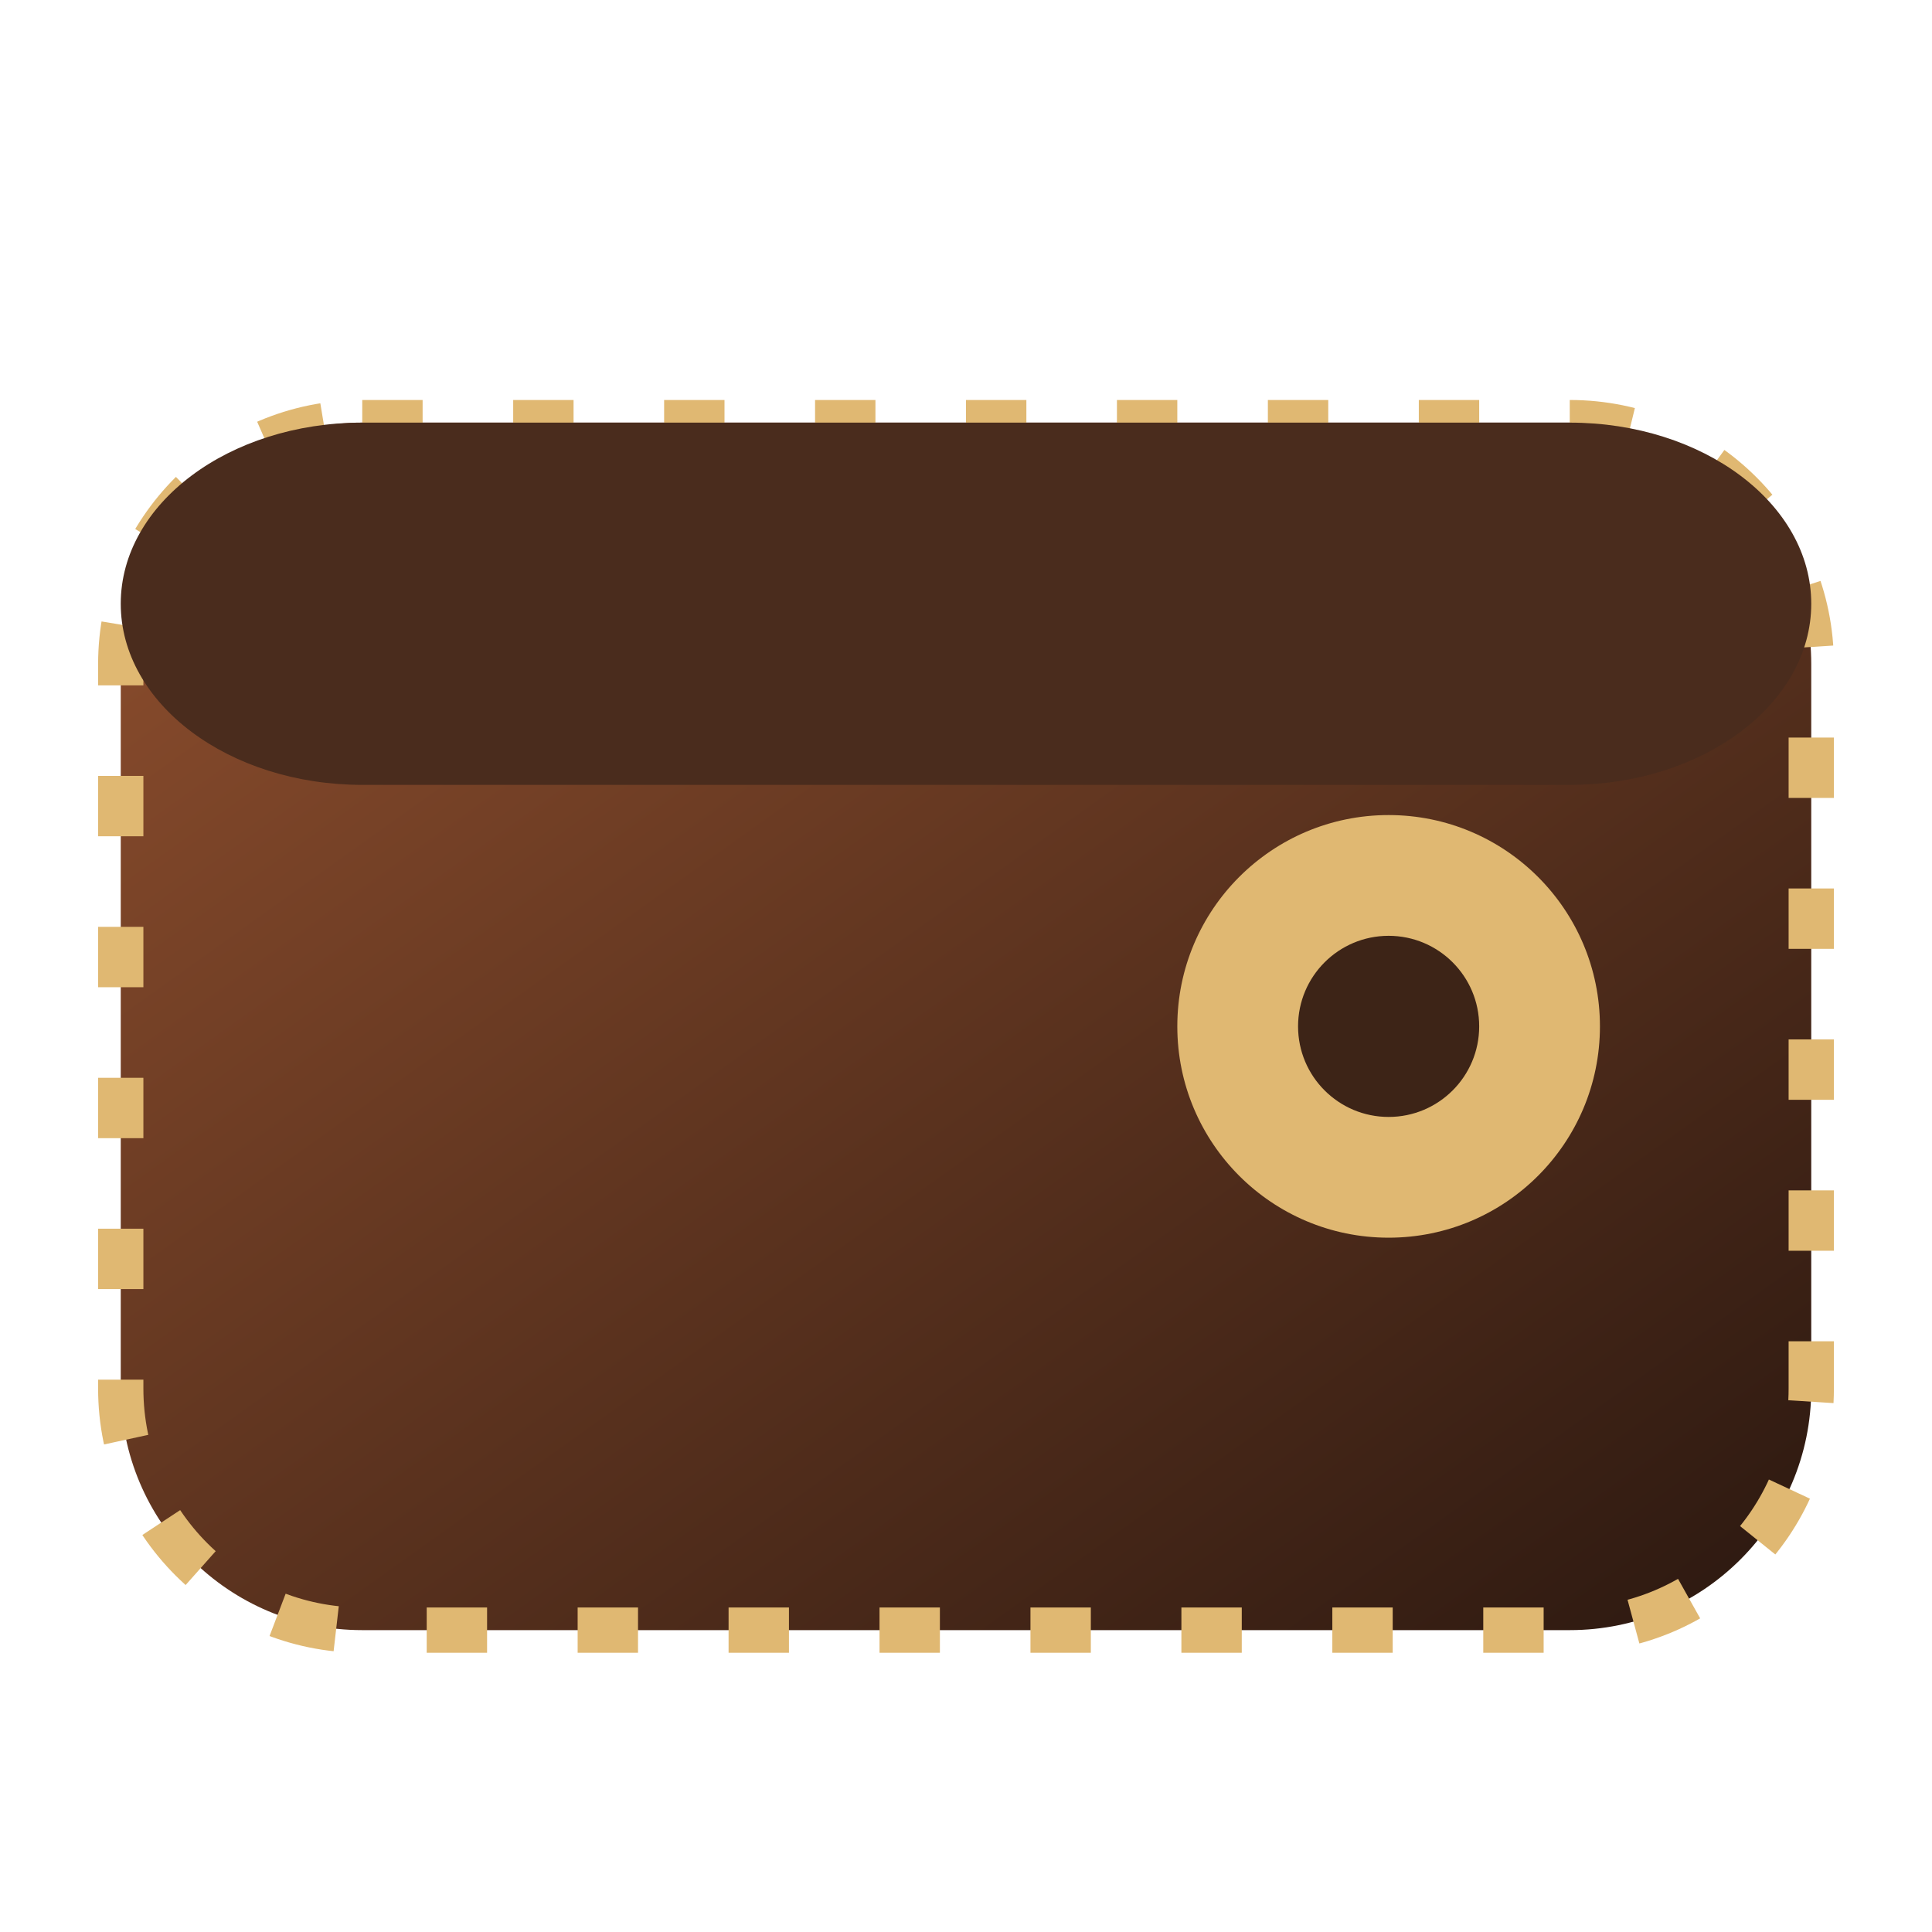
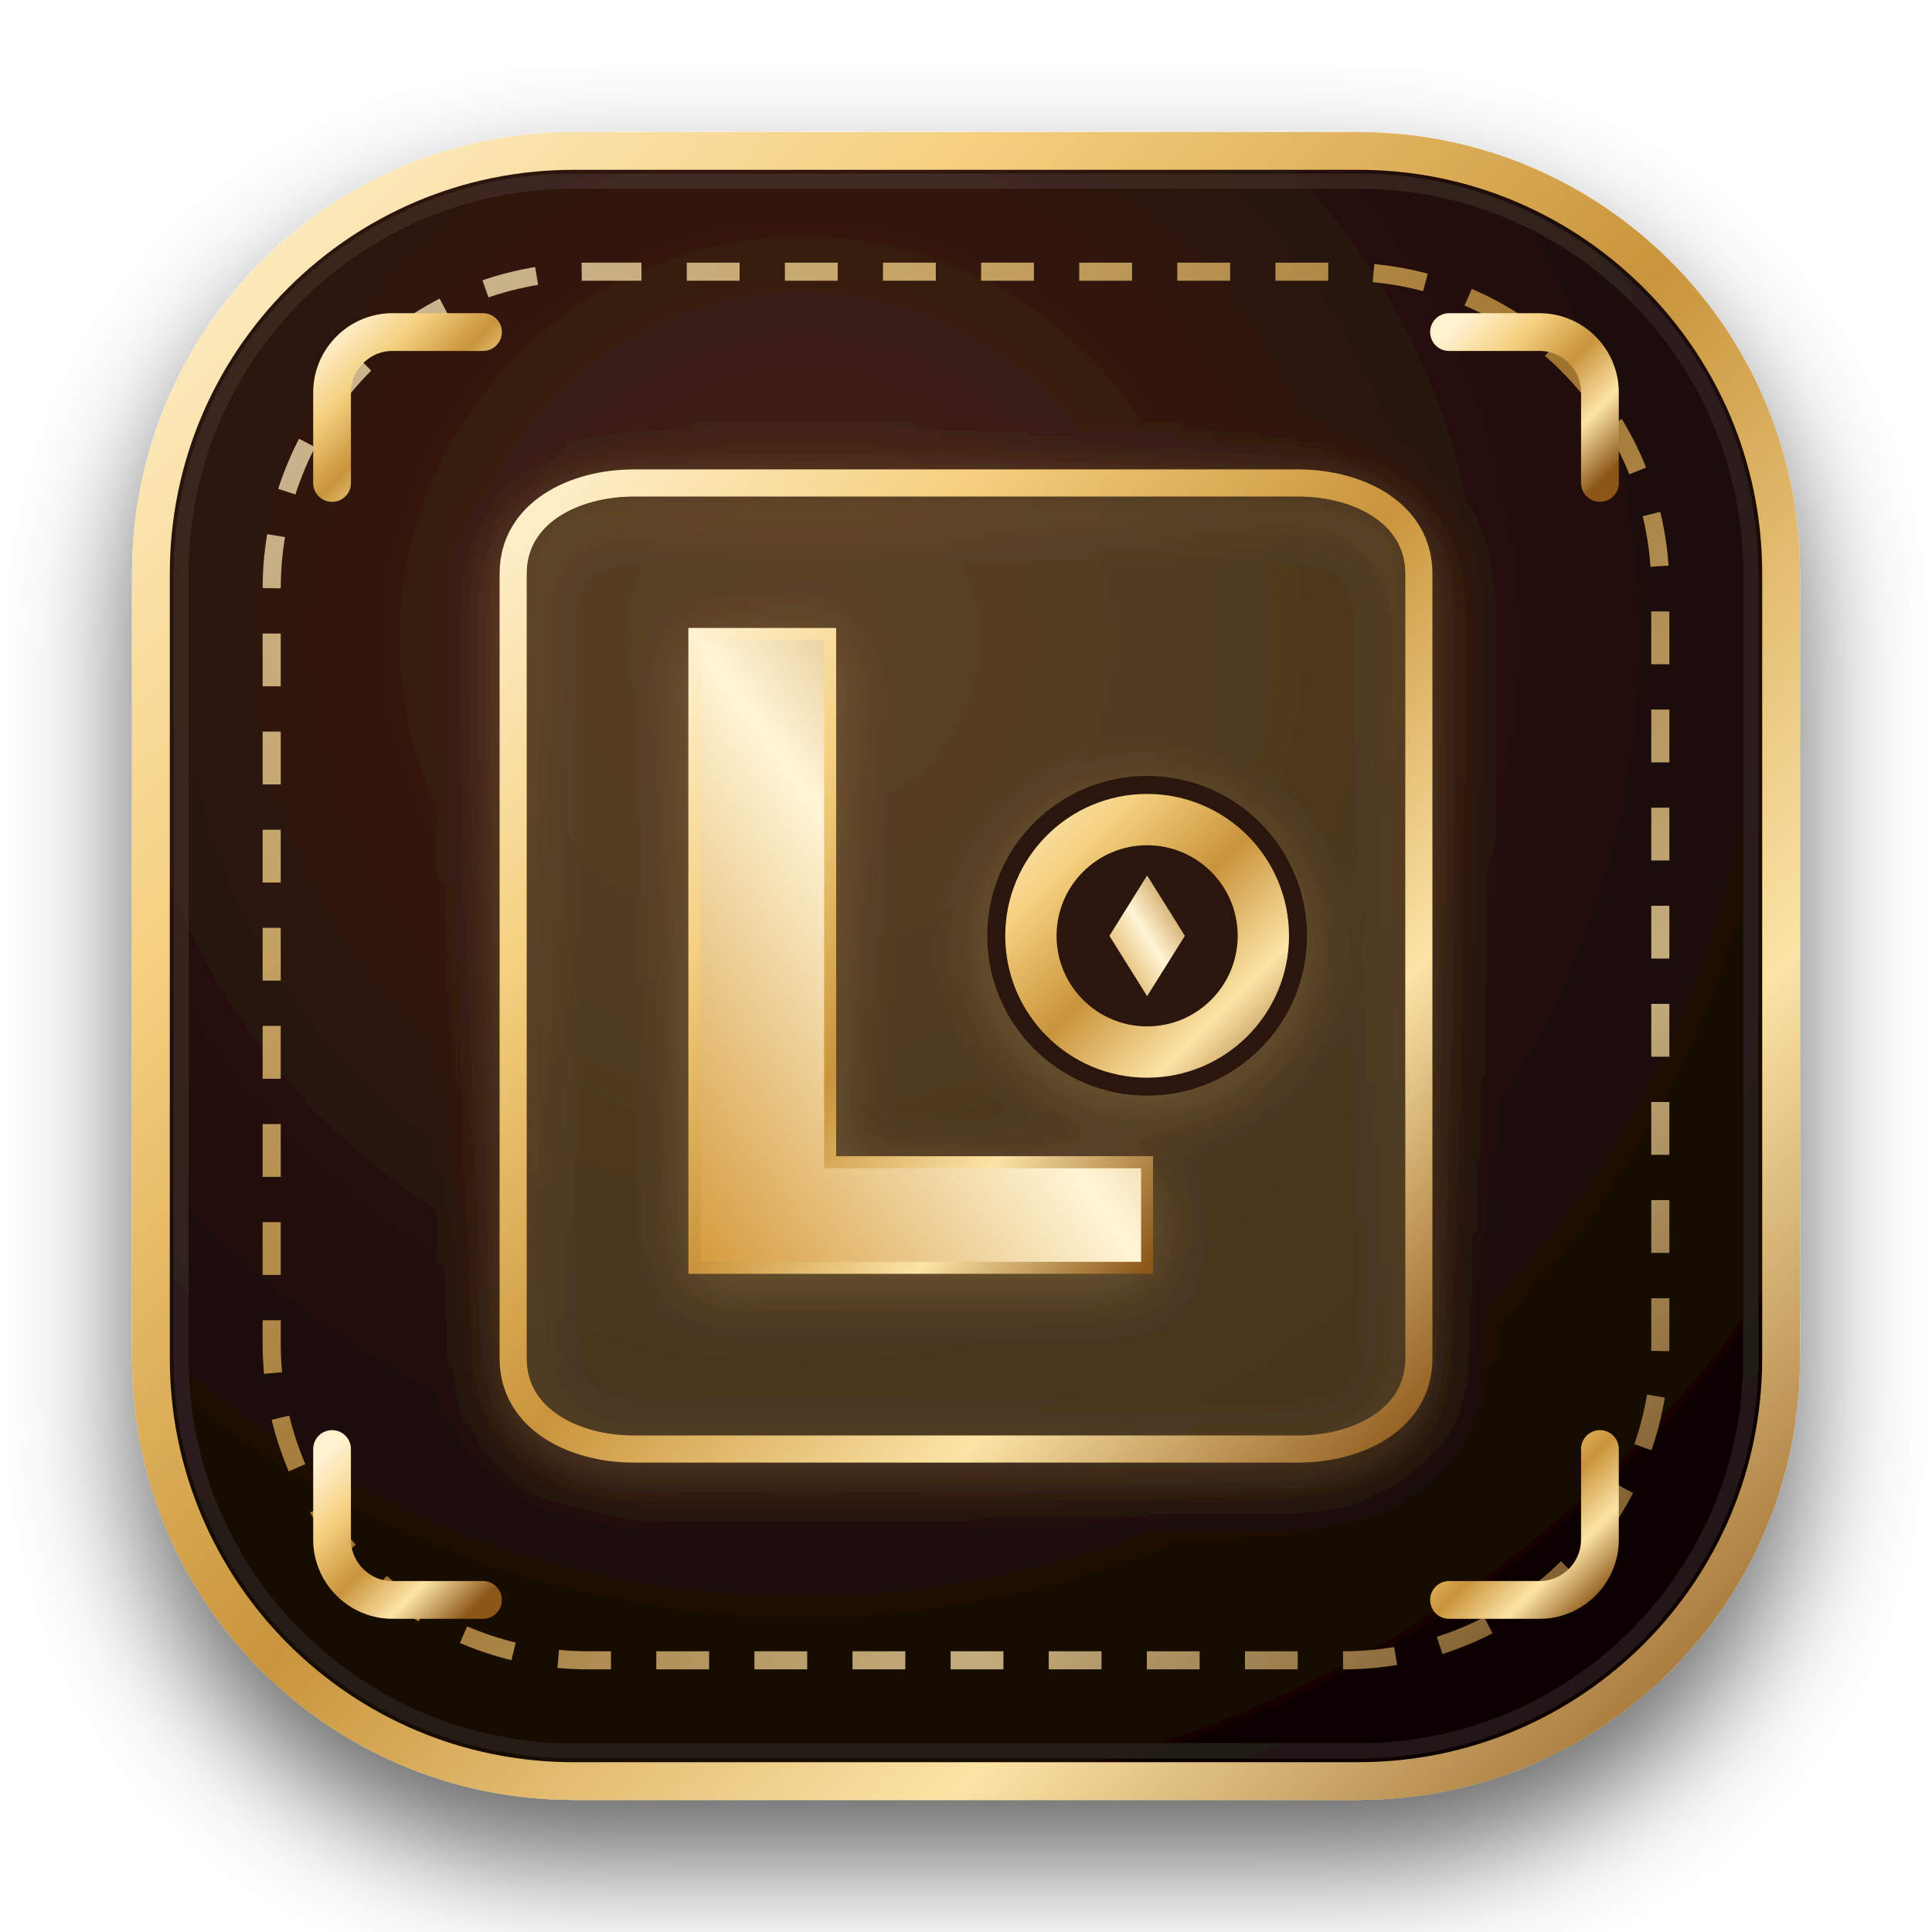
- <svg xmlns="http://www.w3.org/2000/svg" width="64" height="64" viewBox="0 0 64 64">
+ <svg xmlns="http://www.w3.org/2000/svg" viewBox="0 0 128 128" fill="none">
  <defs>
-     <linearGradient id="w" x1="0" y1="0" x2="1" y2="1">
-       <stop offset="0" stop-color="#8F4F2E" />
-       <stop offset="1" stop-color="#2B1810" />
+     <linearGradient id="ledgerGoldFoil" x1="0%" y1="0%" x2="100%" y2="100%">
+       <stop offset="0%" stop-color="#FFF2D1" />
+       <stop offset="25%" stop-color="#F5D07F" />
+       <stop offset="50%" stop-color="#C9943B" />
+       <stop offset="75%" stop-color="#FCE4A6" />
+       <stop offset="100%" stop-color="#8C5718" />
    </linearGradient>
+     <linearGradient id="ledgerGoldLight" x1="0%" y1="100%" x2="100%" y2="0%">
+       <stop offset="0%" stop-color="#D49A3C" />
+       <stop offset="50%" stop-color="#FFF5D6" />
+       <stop offset="100%" stop-color="#B57A24" />
+     </linearGradient>
+     <radialGradient id="ledgerLeatherBg" cx="40%" cy="30%" r="75%">
+       <stop offset="0%" stop-color="#4A261A" />
+       <stop offset="50%" stop-color="#29130B" />
+       <stop offset="100%" stop-color="#0F0503" />
+     </radialGradient>
+     <filter id="ledgerLogoShadow" x="-20%" y="-20%" width="140%" height="140%">
+       <feDropShadow dx="0" dy="4" stdDeviation="4" flood-color="#000000" flood-opacity="0.6" />
+     </filter>
+     <filter id="ledgerGoldGlow" x="-20%" y="-20%" width="140%" height="140%">
+       <feDropShadow dx="0" dy="1" stdDeviation="2" flood-color="#F5D07F" flood-opacity="0.35" />
+     </filter>
  </defs>
-   <rect x="4" y="14" width="56" height="40" rx="8" fill="url(#w)" stroke="#E0B872" stroke-width="1.5" stroke-dasharray="2 3" />
-   <rect x="4" y="14" width="56" height="12" rx="8" fill="#4A2C1D" />
-   <circle cx="46" cy="34" r="7" fill="#E0B872" />
-   <circle cx="46" cy="34" r="3" fill="#3D2417" />
+   <g filter="url(#ledgerLogoShadow)">
+     <rect x="10" y="10" width="108" height="108" rx="28" fill="url(#ledgerLeatherBg)" stroke="url(#ledgerGoldFoil)" stroke-width="2.5" />
+     <rect x="12" y="12" width="104" height="104" rx="26" fill="none" stroke="rgba(255,255,255,0.08)" stroke-width="1" />
+     <rect x="18" y="18" width="92" height="92" rx="21" fill="none" stroke="url(#ledgerGoldFoil)" stroke-width="1.2" stroke-dasharray="3.5 3" opacity="0.75" />
+     <path d="M 22 32 L 22 26 C 22 23.8 23.8 22 26 22 L 32 22" fill="none" stroke="url(#ledgerGoldFoil)" stroke-width="2.5" stroke-linecap="round" />
+     <path d="M 106 32 L 106 26 C 106 23.8 104.2 22 102 22 L 96 22" fill="none" stroke="url(#ledgerGoldFoil)" stroke-width="2.5" stroke-linecap="round" />
+     <path d="M 22 96 L 22 102 C 22 104.2 23.8 106 26 106 L 32 106" fill="none" stroke="url(#ledgerGoldFoil)" stroke-width="2.5" stroke-linecap="round" />
+     <path d="M 106 96 L 106 102 C 106 104.2 104.2 106 102 106 L 96 106" fill="none" stroke="url(#ledgerGoldFoil)" stroke-width="2.5" stroke-linecap="round" />
+     <g filter="url(#ledgerGoldGlow)">
+       <path d="M 34 38 C 34 34 38 32 42 32 L 86 32 C 90 32 94 34 94 38 L 94 90 C 94 94 90 96 86 96 L 42 96 C 38 96 34 94 34 90 Z" fill="rgba(0,0,0,0.4)" stroke="url(#ledgerGoldFoil)" stroke-width="1.8" />
+       <path d="M 34 48 L 94 48" stroke="url(#ledgerGoldFoil)" stroke-width="1.2" stroke-dasharray="2 2" opacity="0.75" />
+       <path d="M 46 42 L 55 42 L 55 77 L 76 77 L 76 84 L 46 84 Z" fill="url(#ledgerGoldLight)" stroke="url(#ledgerGoldFoil)" stroke-width="0.8" />
+       <circle cx="76" cy="62" r="10" fill="url(#ledgerGoldFoil)" stroke="#29130B" stroke-width="1.2" />
+       <circle cx="76" cy="62" r="6" fill="#29130B" />
+       <path d="M 76 58 L 78.5 62 L 76 66 L 73.5 62 Z" fill="url(#ledgerGoldLight)" />
+     </g>
+   </g>
</svg>
